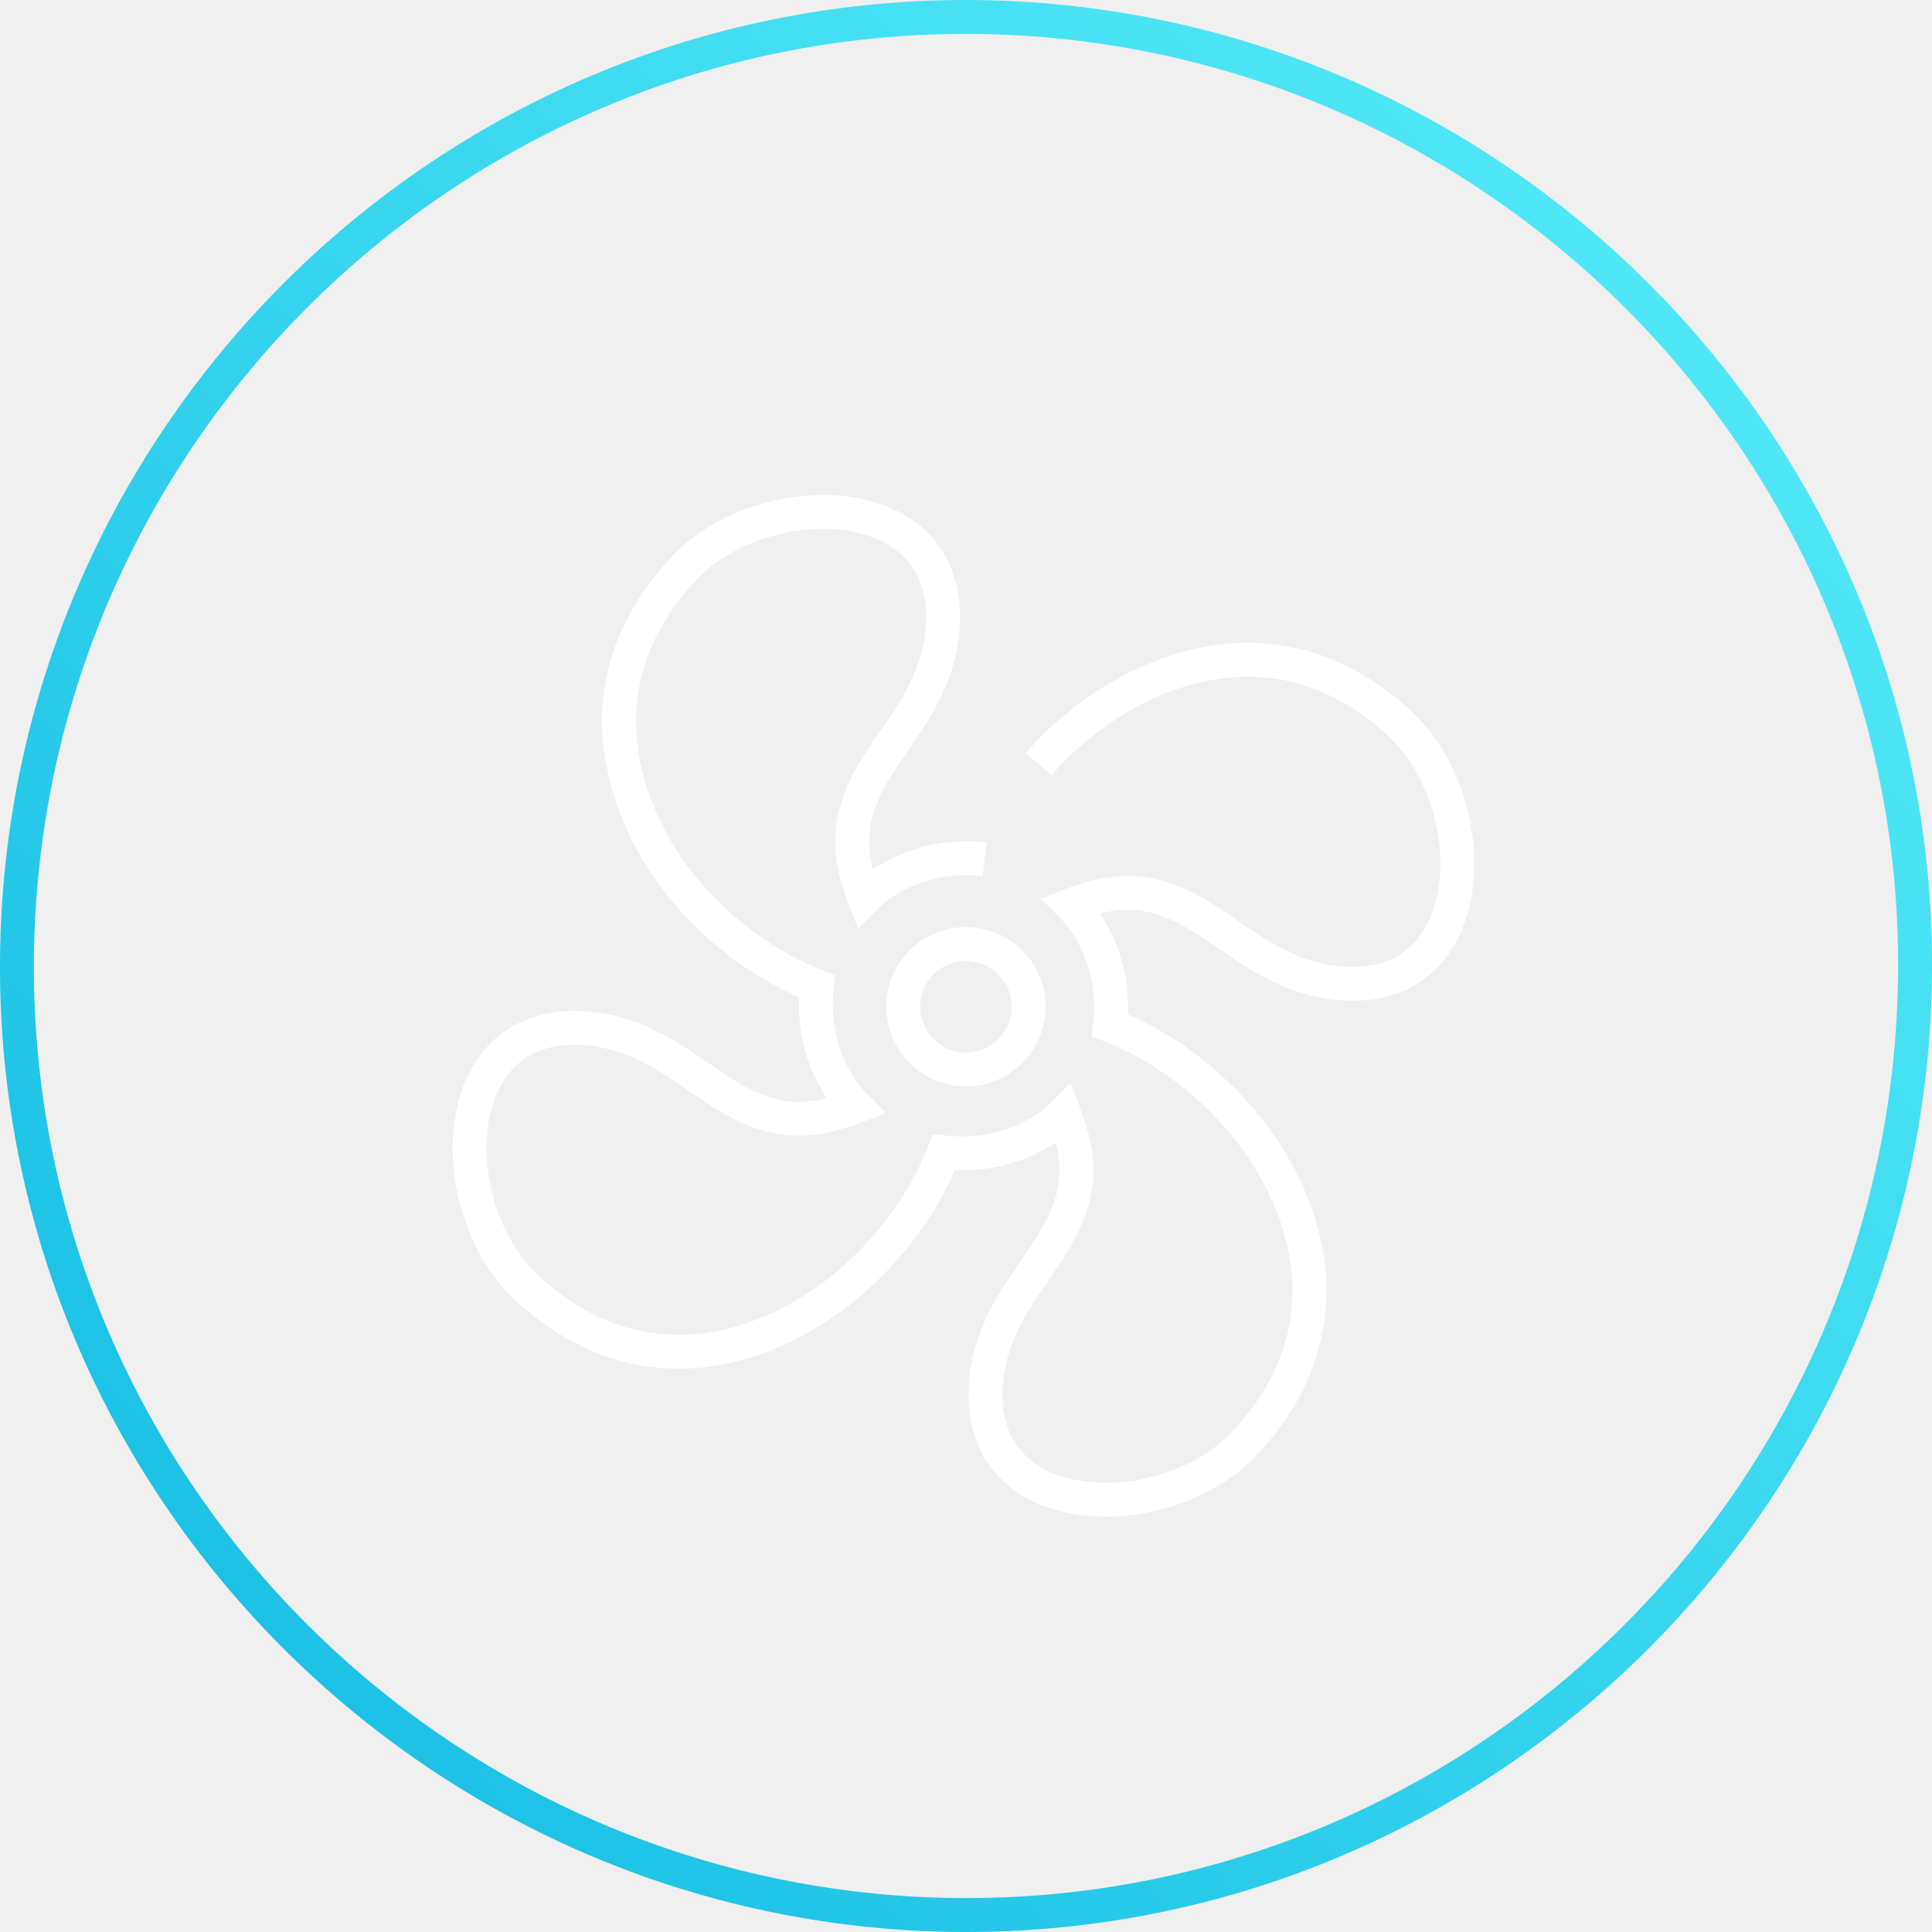
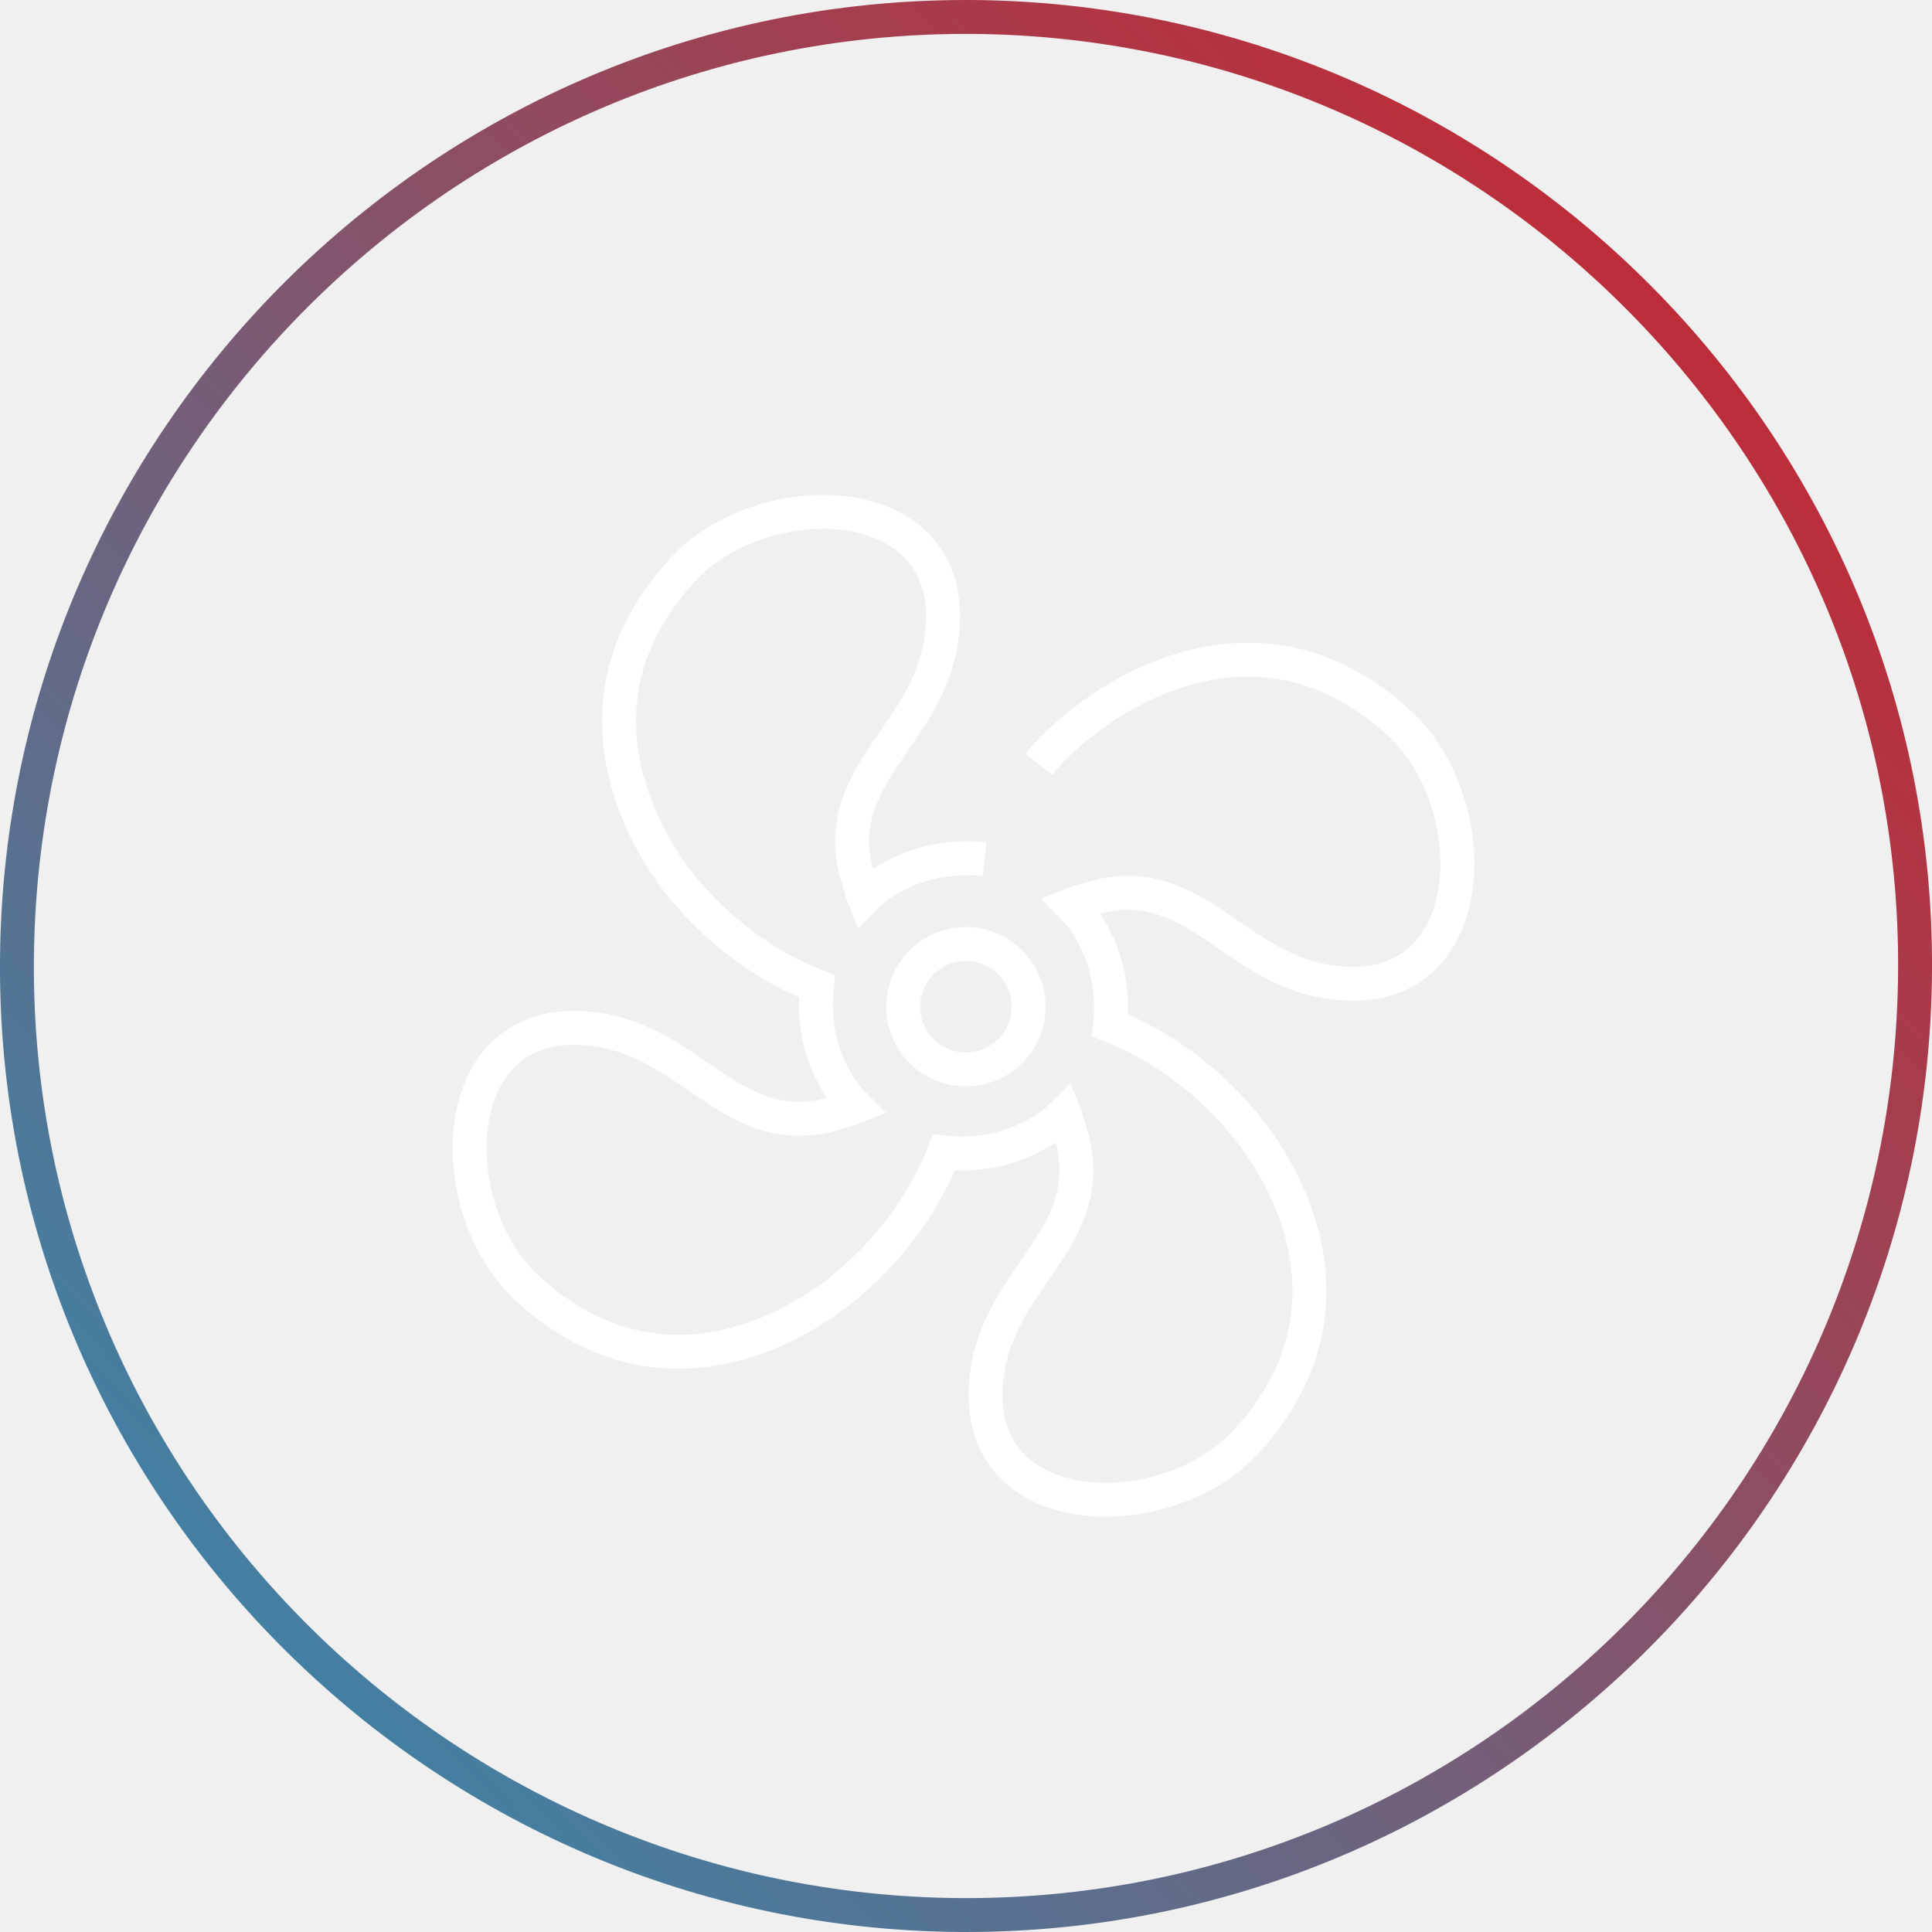
<svg xmlns="http://www.w3.org/2000/svg" version="1.1" id="Layer_1" x="0px" y="0px" viewBox="0 0 114 114" style="enable-background:new 0 0 114 114;" xml:space="preserve">
  <style type="text/css">
	.st0{fill:none;stroke:#FFFFFF;stroke-width:2;stroke-miterlimit:10;}
	.st1{fill:url(#SVGID_1_);}
</style>
  <switch>
    <g>
      <g>
        <g>
          <ellipse transform="matrix(0.8685 -0.4958 0.4958 0.8685 -21.9603 36.0747)" class="st0" cx="57" cy="59.4" rx="3.7" ry="3.7" />
          <path class="st0" d="M58.1,50.7c-1.8-0.2-3.8,0.1-5.5,1.1c-0.6,0.3-1.1,0.7-1.6,1.2c-0.2-0.5-0.3-1-0.5-1.6      c-1.4-5.9,4.5-8.1,5.1-14.1c0.9-8.6-10.6-8.8-15.3-3.7c-6.2,6.7-3.6,14-0.4,18.3c2.5,3.2,5.5,5.2,8.3,6.3      c-0.2,1.8,0.1,3.8,1.1,5.5c0.3,0.6,0.7,1.1,1.2,1.6c-0.5,0.2-1,0.3-1.6,0.5c-5.9,1.4-8.1-4.5-14.1-5.1      c-8.6-0.9-8.8,10.6-3.7,15.3c6.7,6.2,14,3.6,18.3,0.3c3.2-2.5,5.2-5.5,6.3-8.3c1.8,0.2,3.8-0.1,5.5-1.1c0.6-0.3,1.1-0.7,1.6-1.2      c0.2,0.5,0.3,1,0.5,1.6c1.4,5.9-4.5,8.1-5.1,14.1c-0.9,8.6,10.6,8.8,15.3,3.7c6.2-6.7,3.6-14,0.3-18.3c-2.5-3.2-5.5-5.2-8.3-6.3      c0.2-1.8-0.1-3.8-1.1-5.5c-0.3-0.6-0.7-1.1-1.2-1.6c0.5-0.2,1-0.3,1.6-0.5c5.9-1.4,8.1,4.5,14.1,5.1c8.6,0.9,8.8-10.6,3.7-15.3      c-6.7-6.2-14-3.6-18.3-0.4c-1.2,0.9-2.2,1.8-3,2.8" />
        </g>
        <g>
          <linearGradient id="SVGID_1_" gradientUnits="userSpaceOnUse" x1="-26.132" y1="141.616" x2="145.404" y2="-22.827" gradientTransform="matrix(1 5.464556e-03 -5.464556e-03 1 -2.5808 -2.4627)">
            <stop offset="0" style="stop-color:#00ADDC" />
-             <stop offset="1" style="stop-color:#6BFBFF" />
+             <stop offset="1" style="stop-color:#FF0000" />
          </linearGradient>
          <path class="st1" d="M57,114c-0.1,0-0.2,0-0.3,0C25.3,113.8-0.2,88.1,0,56.7C0.2,25.4,25.7,0,57,0c0.1,0,0.2,0,0.3,0      c31.4,0.2,56.9,25.9,56.7,57.3l0,0C113.8,88.6,88.3,114,57,114z M57,2C26.8,2,2.2,26.5,2,56.7C1.8,87,26.4,111.8,56.7,112      c0.1,0,0.2,0,0.3,0c30.2,0,54.8-24.5,55-54.7C112.2,27,87.6,2.2,57.3,2C57.2,2,57.1,2,57,2z" />
        </g>
      </g>
    </g>
  </switch>
</svg>
